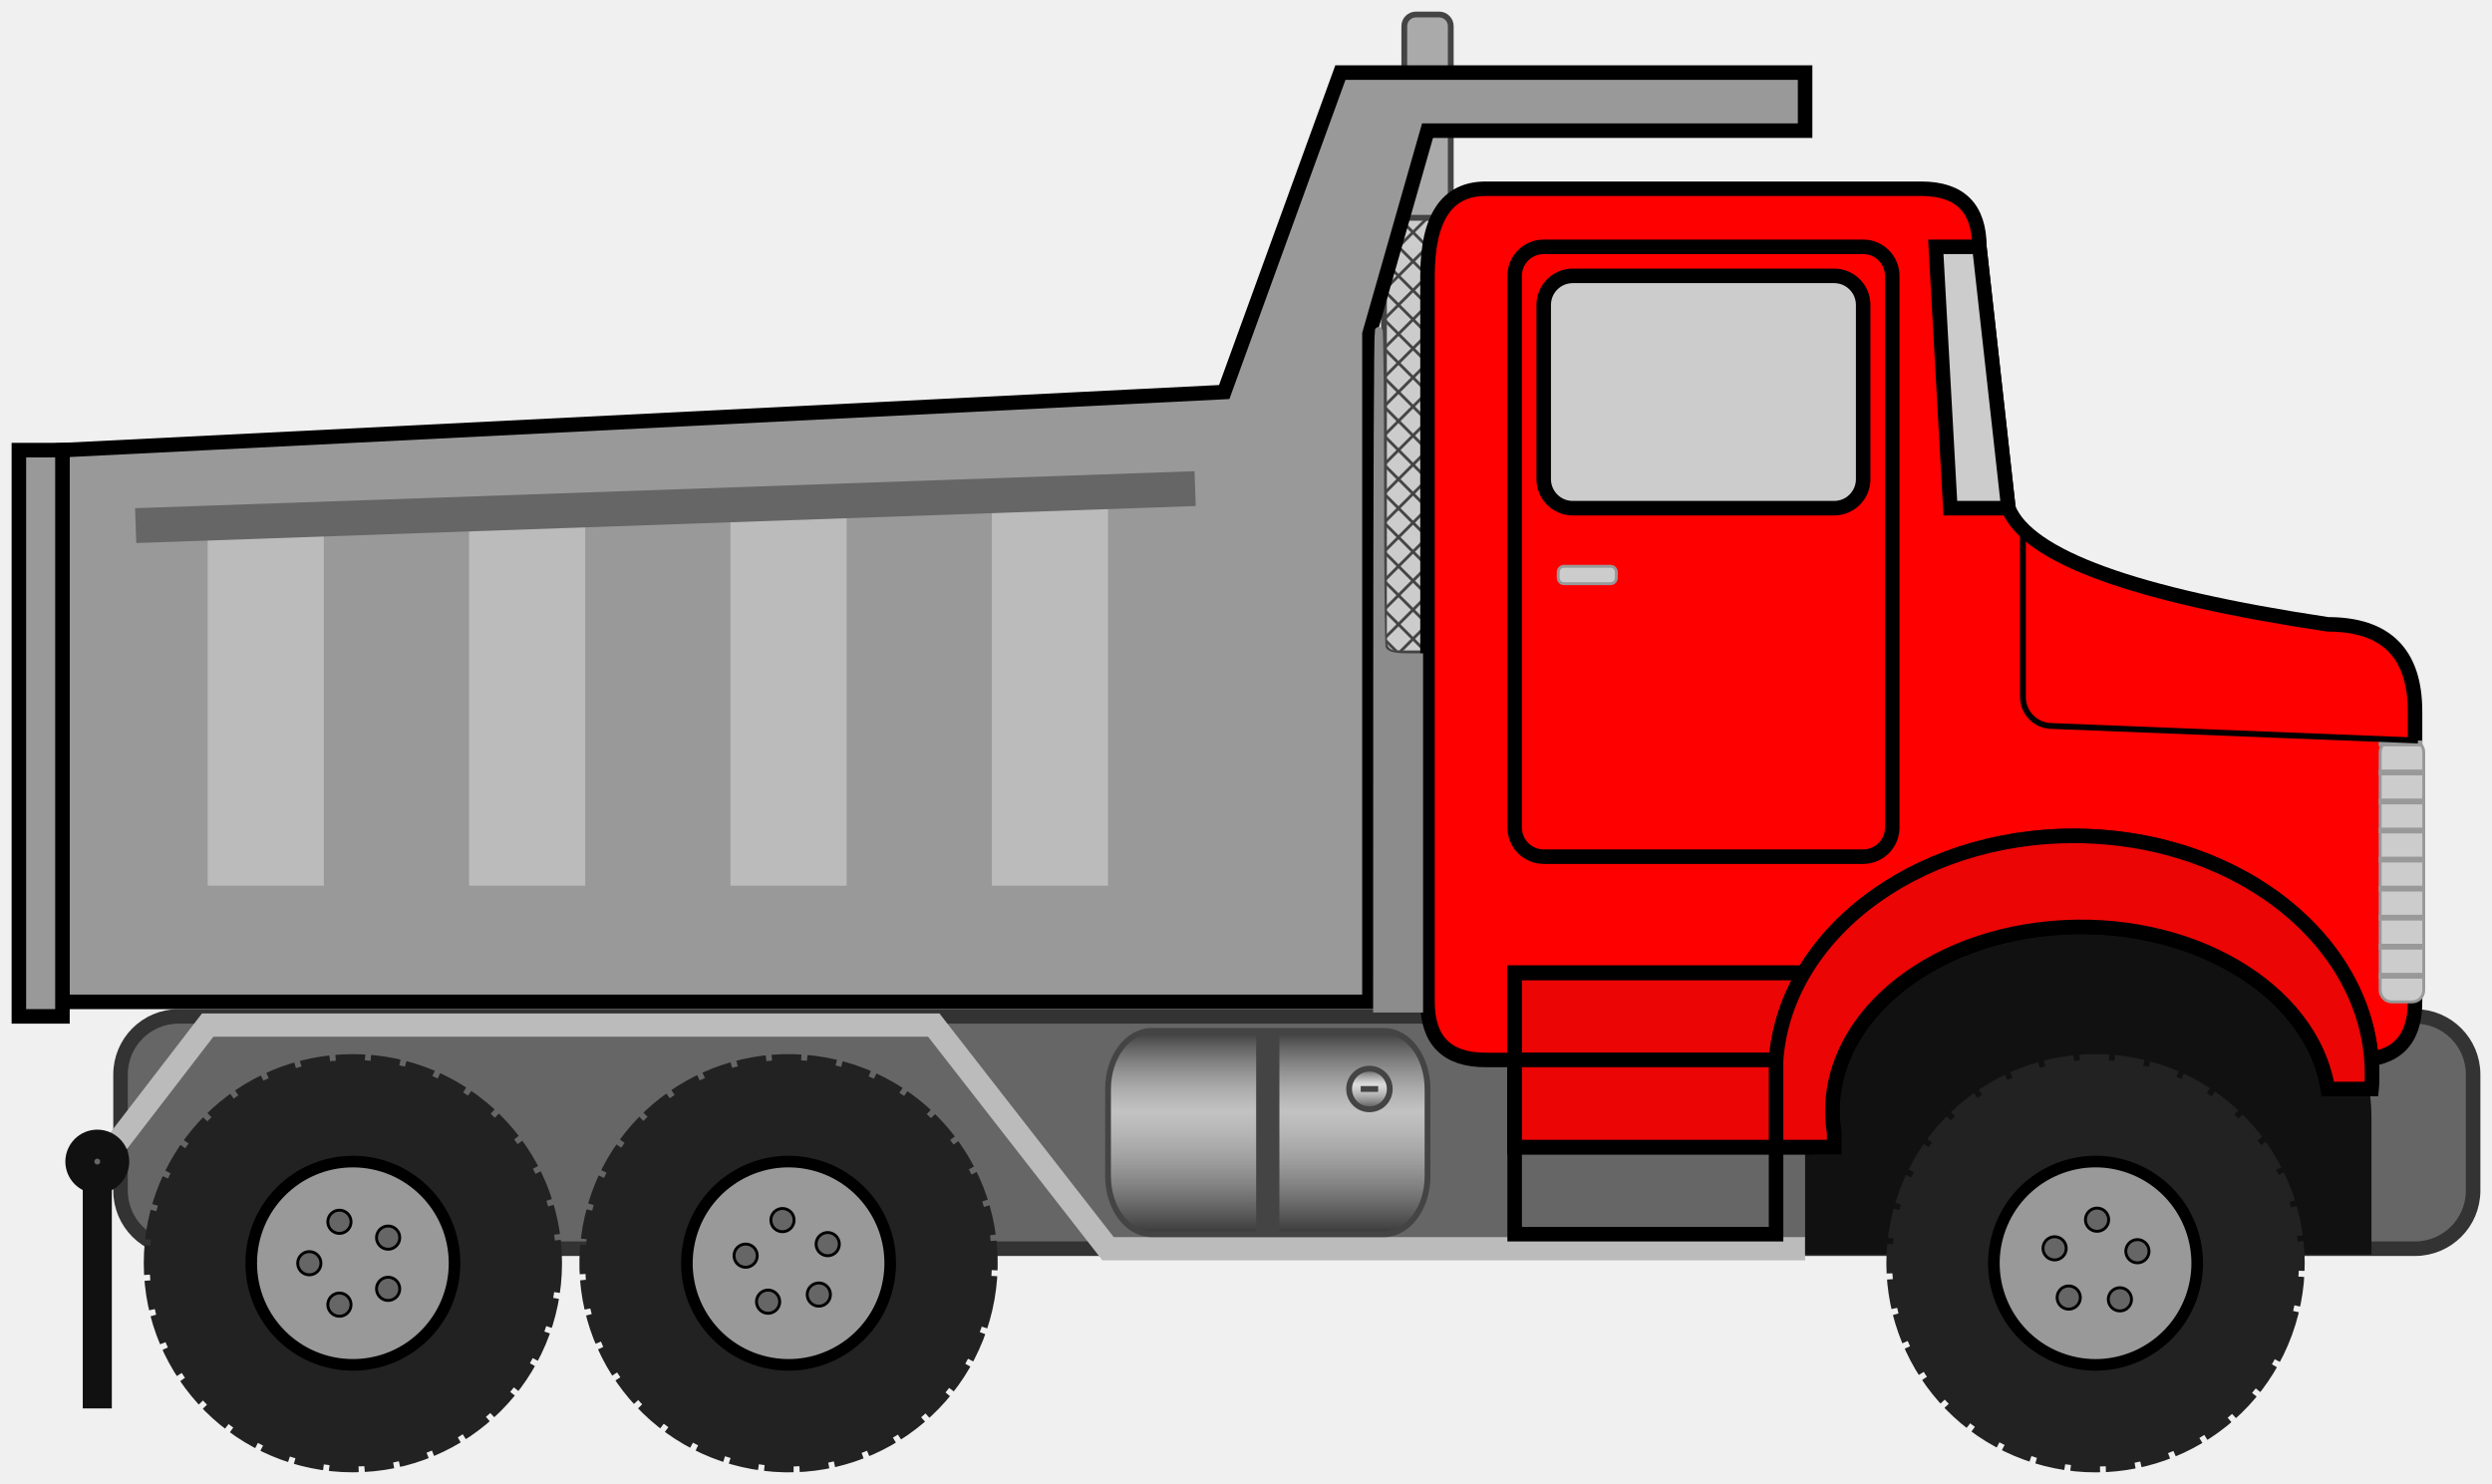
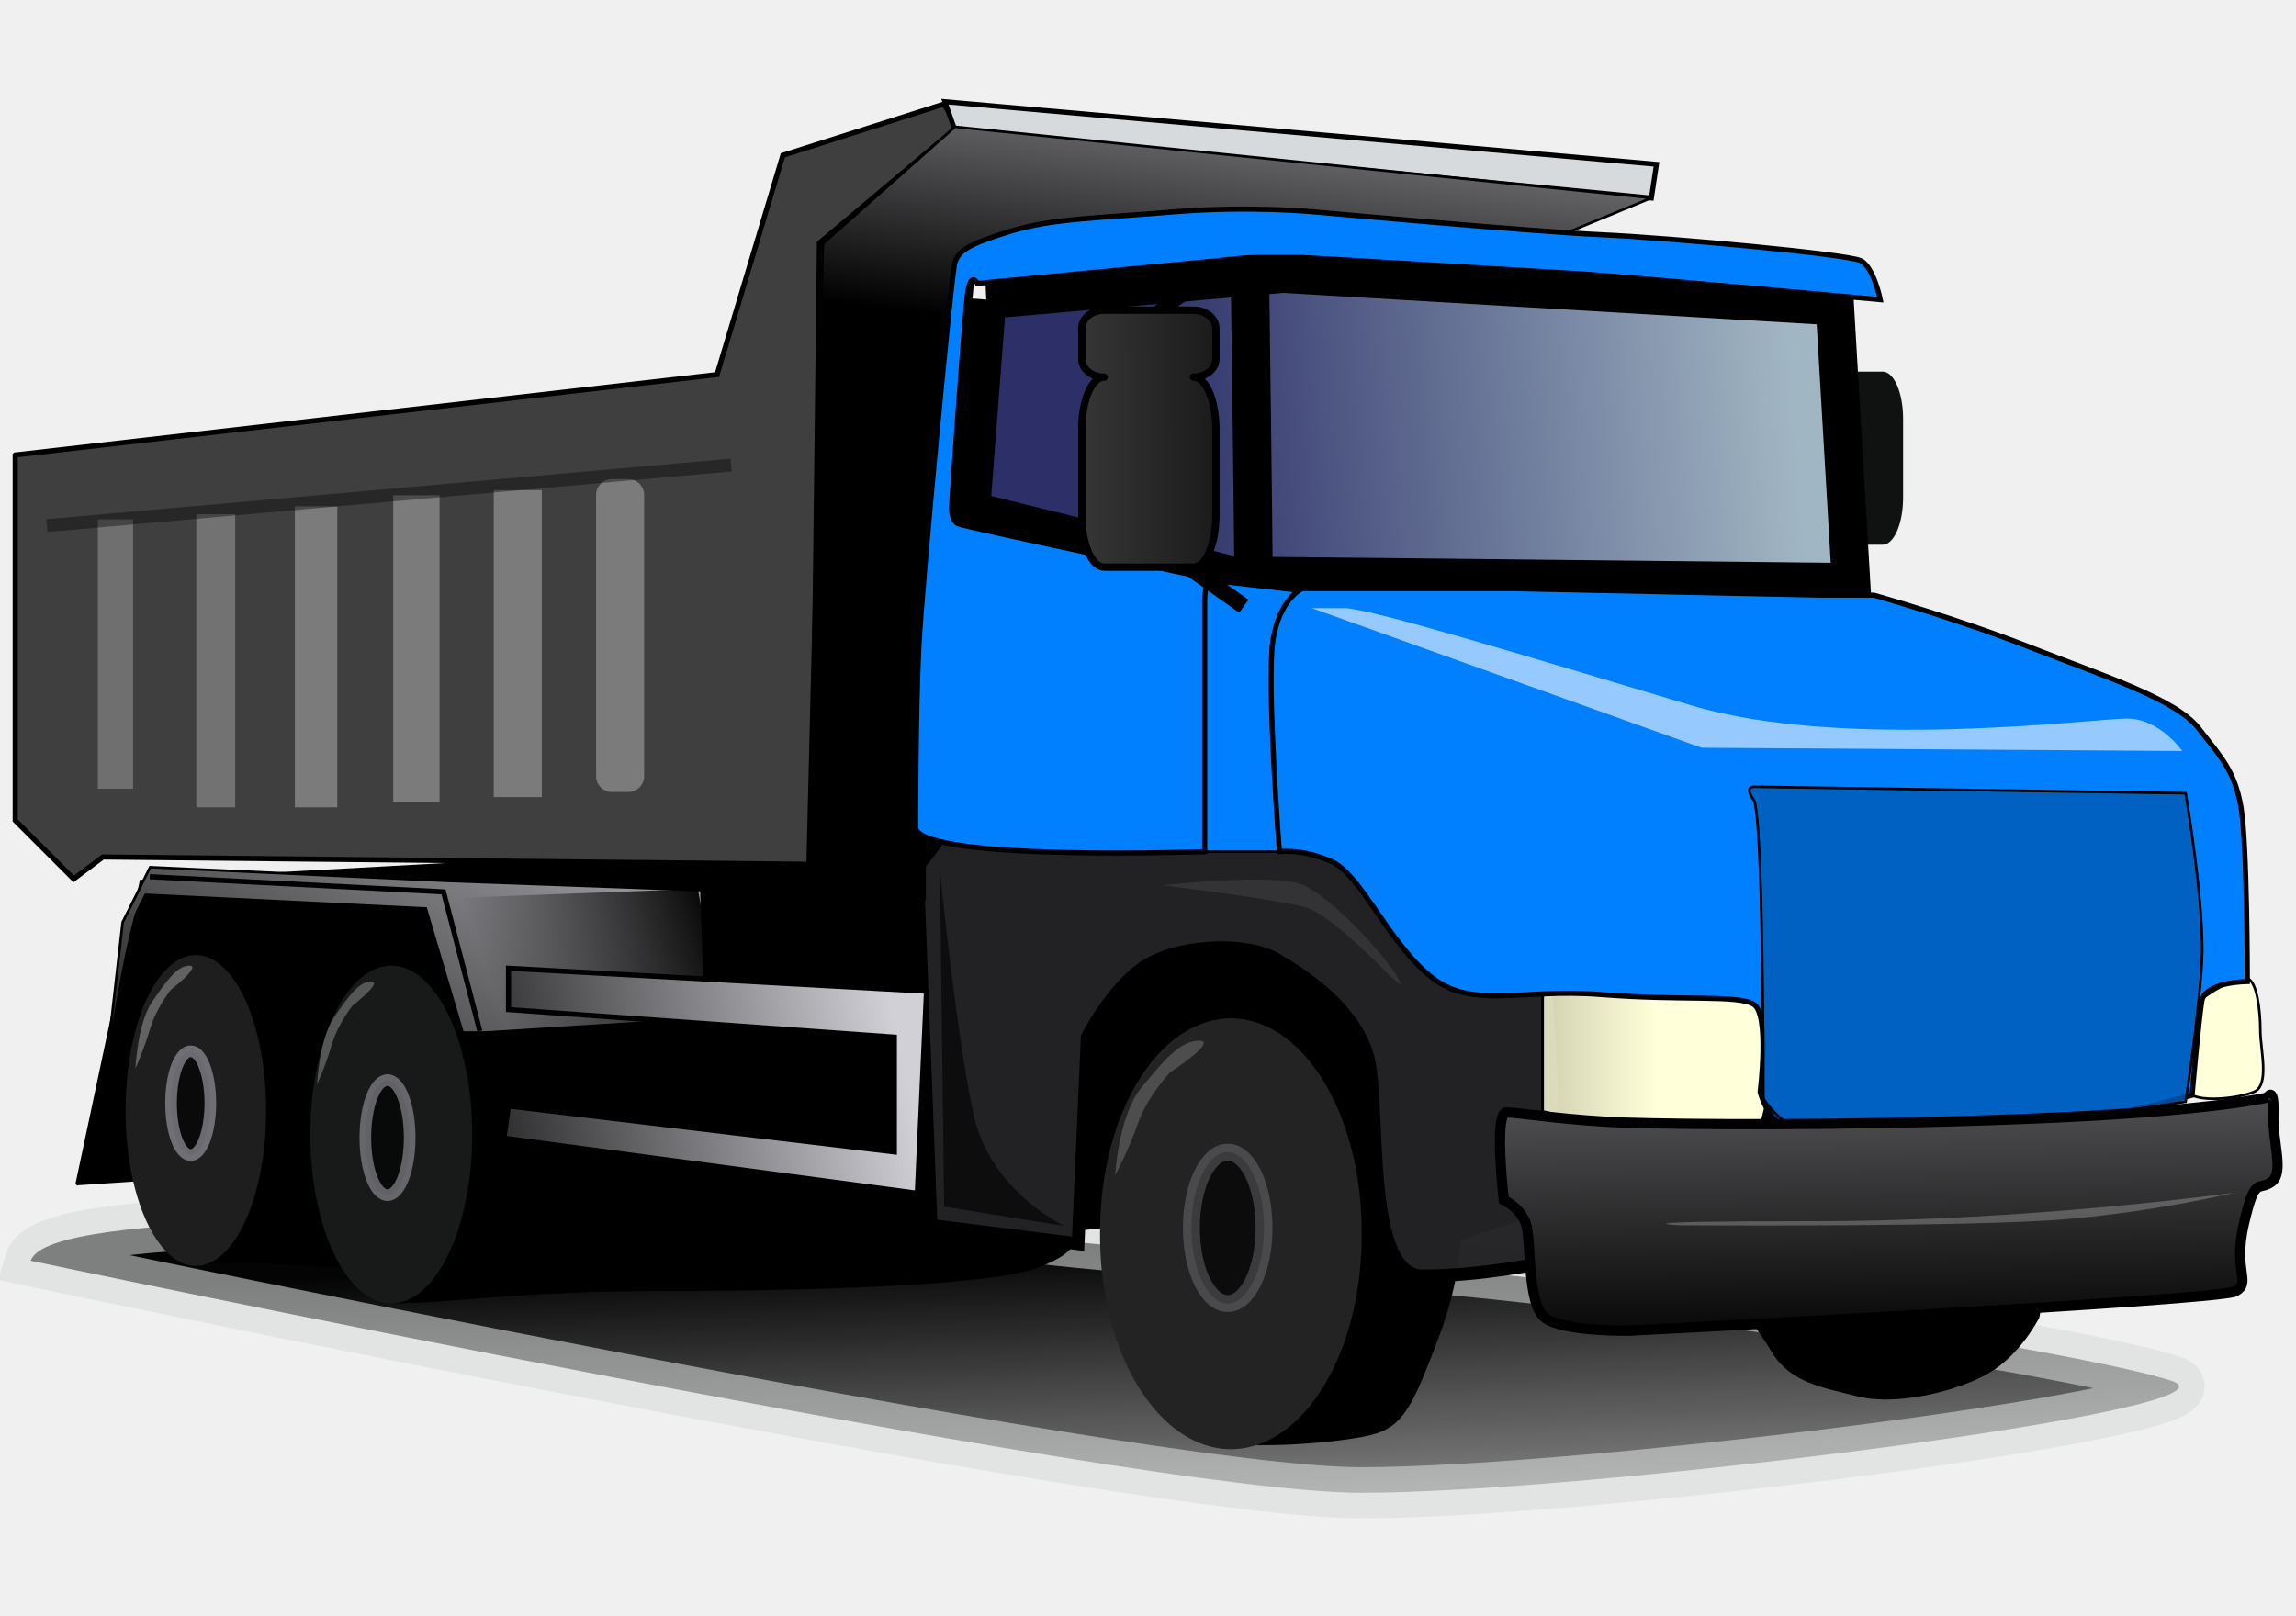
- <svg xmlns="http://www.w3.org/2000/svg" xmlns:xlink="http://www.w3.org/1999/xlink" viewBox="0 0 858 511" id="svg2" version="1.1" width="858" height="511">
-   <defs id="defs6">
-     <pattern id="heatshield" width="10" patternUnits="userSpaceOnUse" height="10">
-       <rect width="10" height="10" fill="#ccc" id="rect9" />
-       <path stroke="#444" d="m0 0l10 10m0-10l-10 10" id="path11" />
-     </pattern>
-     <linearGradient id="tank" x2="0" y2="1">
-       <stop stop-color="#333" offset="0" id="stop14" />
-       <stop stop-color="#fff" stop-opacity=".6" offset=".4" id="stop16" />
-       <stop stop-color="#333" offset="1" id="stop18" />
+ <svg xmlns="http://www.w3.org/2000/svg" xmlns:xlink="http://www.w3.org/1999/xlink" viewBox="0 0 472.441 332.598" version="1.1" id="svg162" width="125mm" height="88mm">
+   <defs id="defs38">
+     <linearGradient id="m" x1="324.023" x2="496.177" y1="326.39" y2="321.336" gradientTransform="scale(1.628657,0.6140027)" gradientUnits="userSpaceOnUse">
+       <stop stop-color="#2c2f68" offset="0" id="stop2" />
+       <stop stop-color="#a1b6c3" offset="1" id="stop4" />
    </linearGradient>
-     <linearGradient xlink:href="#tank" id="linearGradient4900" x2="327.93" y2="624.857" gradientTransform="scale(1.247219,0.8017837)" x1="327.93" y1="535.057" gradientUnits="userSpaceOnUse" />
-     <linearGradient xlink:href="#tank" id="linearGradient4902" x2="492" y2="458" x1="492" y1="442" gradientUnits="userSpaceOnUse" />
-     <linearGradient xlink:href="#tank" id="linearGradient4904" x2="286.943" y2="781.155" gradientTransform="scale(1.732051,0.5773503)" x1="286.943" y1="777.691" gradientUnits="userSpaceOnUse" />
-     <linearGradient xlink:href="#tank" id="linearGradient4906" x2="1363.656" y2="169.031" gradientTransform="scale(0.3380617,2.95804)" x1="1363.656" y1="145.367" gradientUnits="userSpaceOnUse" />
-     <linearGradient xlink:href="#tank" id="linearGradient4908" x2="327.93" y2="624.857" gradientTransform="scale(1.247219,0.8017837)" x1="327.93" y1="535.057" gradientUnits="userSpaceOnUse" />
+     <linearGradient id="n" x1="145.95" x2="312.779" y1="683.537" y2="664.349" xlink:href="#a" gradientTransform="scale(1.362362,0.7340194)" gradientUnits="userSpaceOnUse" />
+     <linearGradient id="s" x1="846.065" x2="445.811" y1="154.219" y2="158.832" gradientTransform="matrix(0.3506388,0,0,0.6552911,-18.33904,-14.6673)" gradientUnits="userSpaceOnUse">
+       <stop offset="0" id="stop8" />
+       <stop stop-color="#878787" offset="1" id="stop10" />
+     </linearGradient>
+     <linearGradient id="o" x1="9.006" x2="267.515" y1="761.903" y2="561.043" xlink:href="#a" gradientTransform="scale(1.530405,0.6534218)" gradientUnits="userSpaceOnUse" />
+     <linearGradient id="q" x1="186.712" x2="324.483" y1="1442.113" y2="1948.486" gradientTransform="scale(2.544651,0.3929812)" gradientUnits="userSpaceOnUse">
+       <stop offset="0" id="stop14" />
+       <stop stop-opacity="0" offset="1" id="stop16" />
+     </linearGradient>
+     <linearGradient id="r" x1="556.205" x2="635.959" y1="607.794" y2="607.794" gradientTransform="scale(1.25705,0.7955132)" gradientUnits="userSpaceOnUse">
+       <stop stop-color="#ffffd9" stop-opacity=".816" offset="0" id="stop19" />
+       <stop stop-color="#ffffd9" offset=".5" id="stop21" />
+       <stop stop-color="#ffffd9" offset="1" id="stop23" />
+     </linearGradient>
+     <linearGradient id="p" x1="258.794" x2="181.137" y1="598.55" y2="614.505" gradientTransform="scale(1.368337,0.7308139)" gradientUnits="userSpaceOnUse">
+       <stop offset="0" id="stop26" />
+       <stop stop-opacity="0" offset="1" id="stop28" />
+     </linearGradient>
+     <linearGradient id="l" x1="509.025" x2="535.694" y1="190.544" y2="-2.954" xlink:href="#a" gradientTransform="scale(1.067589,0.9366899)" gradientUnits="userSpaceOnUse" />
+     <linearGradient id="k" x1="460.47" x2="438.618" y1="1095.623" y2="587.137" xlink:href="#a" gradientTransform="scale(1.788585,0.5591012)" gradientUnits="userSpaceOnUse" />
+     <linearGradient id="a">
+       <stop offset="0" id="stop33" />
+       <stop stop-color="#d0d0d6" offset="1" id="stop35" />
+     </linearGradient>
  </defs>
-   <style type="text/css" id="style20">#dumper {fill:#999999;stroke:black;stroke-width:5px;}
-     .tire {fill:#222222;stroke:#222222;stroke-width:4px;stroke-dasharray:10,2;}
-     .rim {fill:#999999;stroke:black;stroke-width:4px;}
-     .lugnuts {fill:#666666;;stroke:black;}
-     #exhaust {fill:#aaaaaa;stroke:#444444;stroke-width:2;}
-     #exhaustshield {fill:url(#heatshield);stroke:#444444;stroke-width:2px;}
-     #shadow {fill:#666666;stroke:none;}
-     #frame {fill:#666666;stroke:#333333;stroke-width:5px;}
-     #indents {fill:#bbbbbb;stroke:none;}
-     #cab {fill:red;stroke:black;stroke-width:5px;}
-     .window {fill:#cccccc;stroke:black;stroke-width:5px;}
-     #door {fill:red;stroke:black;stroke-width:5px;}
-     #handle {fill:#cccccc;stroke:#999999;}
-     #grill {fill:#cccccc;stroke:#999999;}
-     #grillstyle {stroke-width:15;stroke-dasharray:2,8}
-     #hood {fill:none;stroke:black;stroke-width:2px;}
-     #fender {fill:none;stroke:#bbbbbb;stroke-width:8px;}
-     #mudflap {stroke:#111111;stroke-width:10px;}
-     #mudflapconnector {fill:#666666;}
-     #gastank {fill:url(#tank);stroke:#444444;stroke-width:2px;}
-     #band {stroke-width:8px;}
-     #frontfender {fill:red;stroke:black;stroke-width:5px;}
-     #wheelwell {fill:#111111;}
-     .dirt {fill:#333333;}
-     .dirty {opacity:0.9;}
-     .fillnone {fill:none;}</style>
-   <g transform="translate(-28.5,-75)" id="DumpTruck">
-     <rect style="fill:#aaaaaa;stroke:#444444;stroke-width:2" x="512" y="80" width="16" height="150" rx="4" id="exhaust" />
-     <rect style="fill:url(#heatshield);stroke:#444444;stroke-width:2px" x="505" y="150" width="30" height="150" rx="4" id="exhaustshield" />
-     <g style="fill:#999999;stroke:#000000;stroke-width:5px" id="dumper">
-       <path id="path28" d="m 50,230 400,-20 40,-110 160,0 0,20 -130,0 -20,70 0,230 -450,0 z" />
-       <g style="fill:#bbbbbb;stroke:none" id="indents">
-         <path id="path31" d="m 140,250 -40,0 0,130 40,0" />
-         <path id="path33" transform="translate(90,0)" d="m 140,250 -40,0 0,130 40,0" />
-         <path id="path35" transform="translate(180,0)" d="m 140,250 -40,0 0,130 40,0" />
-         <path id="path37" transform="translate(270,0)" d="m 140,250 -40,0 0,130 40,0" />
+   <g fill-rule="evenodd" id="g52" transform="matrix(0.4793438,0,0,0.4793438,-18.33904,-14.6673)">
+     <path d="m 51.453,571.93 c 0,0 472.6,99.579 570.92,99.633 98.323,0.054 384.06,-35.951 348.22,-48.025 -35.85,-12.074 -255.37,-47.996 -400.31,-54.644 -144.94,-6.648 -164.64,-26.941 -246.36,-19.624 -81.725,7.317 -264.95,-0.94 -272.47,22.659 z" fill="url(#q)" opacity="0.984" stroke="#d9dcdc" stroke-opacity="0.573" stroke-width="21.969" id="path40" style="fill:url(#q)" />
+     <g stroke="#000000" stroke-width="1.098" id="g46">
+       <path d="m 71.19,539.01 27.605,-130.14 287.88,-15.774 177.46,-17.746 368.72,116.34 -19.718,104.5 c 0,0 -7.887,15.774 -21.69,23.662 -13.803,7.887 -39.436,13.802 -55.21,9.859 -15.774,-3.944 -29.577,-5.915 -37.464,-19.718 -7.887,-13.803 -55.21,-72.956 -55.21,-72.956 l -78.872,25.633 c 0,0 0,17.746 -9.859,43.379 -9.859,25.633 -13.802,35.492 -25.633,39.436 -11.831,3.944 -54.855,7.26 -68.119,3.316 -23.662,-3.944 -44.273,-92.046 -44.273,-92.046 l -17.746,1.972 c 0,0 5.915,7.887 -15.774,15.774 -21.69,7.887 -102.53,9.859 -161.69,9.859 -59.154,0 -90.727,5.322 -114.39,5.322 -6.659,-10.11 -15.749,-15.181 -15.749,-15.181 0,0 -9.859,0 -39.436,-1.972 -29.577,-1.972 -30.112,5.247 -34.055,-4.612 -3.944,-9.859 -17.211,-30.88 -17.211,-30.88 l -29.577,1.972 z" id="path42" />
+       <path d="m 81.049,513.37 c 7.887,-65.069 15.774,-90.702 15.774,-90.702 l 3.944,-7.887 120.28,5.915 15.774,53.238 h 9.859 l 94.646,-5.915 -1.972,-55.21 -108.45,-3.944 -128.17,-5.915 -11.831,23.662 -9.859,86.759 z" fill="url(#o)" id="path44" style="fill:url(#o)" />
+     </g>
+     <path d="m 337.83,412.23 -103.98,3.899 16.897,57.188 97.48,-2.599 -10.398,-58.488 z" fill="url(#p)" id="path48" style="fill:url(#p)" />
+     <path d="m 432.03,402.95 5.915,153.8 63.097,7.887 3.944,-88.731 c 0,0 9.859,-19.718 23.662,-29.577 13.803,-9.859 43.379,-11.831 57.182,-3.944 13.803,7.887 33.52,21.69 39.436,41.408 5.915,19.718 -1.972,94.646 23.662,94.646 25.633,0 53.238,-5.915 53.238,-5.915 l 7.887,-72.956 -3.944,-67.041 -100.56,-51.267 -153.8,-3.944 -19.718,25.633 z" fill="#232326" fill-opacity="0.978" stroke="#000000" stroke-width="5.492" id="path50" />
+   </g>
+   <rect x="366.306" y="76.48" width="25.293" height="35.639" rx="4.215" ry="9.72" fill="#101111" stroke-linecap="round" stroke-linejoin="round" stroke-opacity="0.919" id="rect54" style="stroke-width:0.479" />
+   <g fill-rule="evenodd" stroke="#000000" id="g70" transform="matrix(0.4793438,0,0,0.4793438,-18.33904,-14.6673)">
+     <path d="m 461.99,159.26 -6.971,90.627 112.94,27.885 264.91,2.788 -6.971,-118.51 -237.03,-13.943 -126.88,11.154 z" fill="url(#m)" stroke-width="16.477" id="path56" style="fill:url(#m)" />
+     <path d="m 551.22,396.28 h 41.828 l 4.183,-111.54 -61.348,-6.971 5.577,108.75 9.76,9.76 z" fill="#007fff" stroke-width="1.098" id="path58" />
+     <path d="m 700.41,459.01 v 48.788 c 0,0 11.154,3.485 29.28,3.485 18.126,0 59.954,5.227 64.136,1.742 4.183,-3.485 8.366,-55.757 -2.788,-59.242 -11.154,-3.485 -47.405,3.485 -58.559,1.742 -11.154,-1.742 -30.674,-5.227 -32.068,3.485 z" fill="url(#r)" stroke-width="1.228" id="path60" style="fill:url(#r)" />
+     <path d="m 979.26,500.85 c 0,-9.76 -2.788,-36.251 2.788,-40.434 5.577,-4.183 16.731,-11.154 20.914,-9.76 4.183,1.394 5.577,13.943 5.577,22.308 0,8.366 4.183,23.702 -2.788,26.491 -6.971,2.788 -20.914,4.183 -26.491,1.394 z" fill="#ffffd9" stroke-width="1.098" id="path62" />
+     <path d="m 44.785,225.95 301.29,-34.523 28.246,-94.154 69.046,-21.969 6.277,9.415 -59.631,50.216 -3.139,266.77 -304.43,-3.139 -12.554,9.415 -25.108,-25.108 v -156.92 z" fill="#3f3f3f" stroke-width="2.197" id="path64" />
+     <path d="m 448.24,86.671 298.91,28.967 2.182,-14.484 -305.46,-26.898 4.364,12.414 z" fill="#d7dadc" stroke-width="2.139" id="path66" />
+     <path d="m 384.96,401.4 6.545,-266.18 56.727,-50.182 298.91,30.546 -37.091,15.273 -205.09,-6.545 -48,15.273 -21.818,233.46 v 43.636 h -45.818 c 0,0 -30.546,6.545 -21.818,-2.182 8.727,-8.727 17.455,-13.091 17.455,-13.091 z" fill="url(#l)" stroke-width="1.098" id="path68" style="fill:url(#l)" />
+   </g>
+   <g stroke-linecap="round" stroke-linejoin="round" stroke-width="5.46" id="g78" transform="matrix(0.4793438,0,0,0.4793438,-18.33904,-14.6673)">
+     <path d="m 622.78,560.34 a 56.153,91.546 0 1 1 -112.3,0 56.153,91.546 0 1 1 112.3,0 z" fill="#232323" id="path72" />
+     <path d="m 240.96,517.73 a 34.728,72.517 0 1 1 -69.456,0 34.728,72.517 0 1 1 69.456,0 z" fill="#181a1a" id="path74" />
+     <path d="m 152.48,507.4 a 30.152,66.364 0 1 1 -60.303,0 30.152,66.364 0 1 1 60.303,0 z" fill="#1e1e1e" id="path76" />
+   </g>
+   <g fill-rule="evenodd" id="g110" transform="matrix(0.4793438,0,0,0.4793438,-18.33904,-14.6673)">
+     <g stroke="#000000" id="g88">
+       <g fill="#007fff" stroke-width="2.197" id="g84">
+         <path d="m 431.31,386.52 c 0,0 0,-50.194 1.394,-78.079 1.394,-27.885 13.943,-158.95 15.337,-164.52 1.394,-5.577 5.577,-8.366 23.702,-13.943 18.126,-5.577 36.251,-5.577 69.713,-8.366 33.462,-2.788 61.348,0 61.348,0 0,0 92.022,8.366 122.7,9.76 30.674,1.394 105.96,8.366 111.54,11.154 5.577,2.788 8.366,16.731 8.366,16.731 0,0 -107.36,-9.76 -129.67,-11.154 -22.308,-1.394 -118.51,-6.971 -118.51,-6.971 h -19.52 c -5.577,0 -16.731,1.394 -16.731,1.394 l -103.18,9.76 c 0,0 -2.788,-5.577 -4.183,4.183 -1.394,9.76 -6.971,92.022 -6.971,92.022 0,0 0,5.577 2.788,6.971 2.788,1.394 108.75,23.702 108.75,23.702 0,0 -2.788,1.394 -2.788,9.76 v 107.36 c 0,0 -118.51,4.183 -124.09,-9.76 z" id="path80" />
+         <path d="m 587.47,396.28 c 0,0 -5.577,-72.502 -2.788,-90.627 2.788,-18.126 12.548,-22.308 12.548,-22.308 h 90.627 l 132.46,2.788 h 22.308 c 0,0 34.857,9.76 66.925,22.308 32.068,12.548 62.742,22.308 72.502,34.857 9.76,12.548 15.337,18.126 18.126,33.462 2.788,15.337 2.788,75.29 2.788,75.29 0,0 -18.125,0 -19.52,8.366 -1.394,8.366 -4.183,40.434 -4.183,40.434 0,0 -47.405,13.943 -92.022,13.943 -44.617,0 -76.685,1.394 -83.656,-1.394 -6.971,-2.788 -9.76,-13.943 -9.76,-13.943 0,0 4.183,-33.462 -2.788,-37.645 -6.971,-4.183 -30.674,-1.394 -65.53,-4.183 -34.857,-2.788 -55.771,6.971 -73.896,-8.366 -18.125,-15.337 -29.28,-43.222 -41.828,-48.799 -12.548,-5.577 -22.308,-4.183 -22.308,-4.183 z" id="path82" />
      </g>
-       <rect style="fill:#666666;stroke:none" x="75" y="250" width="365" height="12" transform="matrix(0.9993908,-0.0348995,0.0348995,0.9993908,-8.679186,2.769756)" id="shadow" />
-       <rect x="35" y="230" width="15" height="195" id="gate" />
+       <path d="m 795.22,502.25 c 0,0 0,-122.7 -4.183,-128.27 -4.183,-5.577 0,-5.577 0,-5.577 l 185.44,2.788 c 0,0 8.366,48.799 6.971,72.502 -1.394,23.702 -6.971,59.953 -6.971,59.953 0,0 -51.588,8.366 -86.444,9.76 -34.857,1.394 -76.685,4.183 -83.656,0 -6.971,-4.183 -11.154,-11.154 -11.154,-11.154 z" fill="#005ab5" fill-opacity="0.82" stroke-width="1.098" id="path86" />
    </g>
-     <rect style="fill:#666666;stroke:#333333;stroke-width:5px" x="70" y="425" width="810" height="80" rx="20" id="frame" />
-     <path style="fill:#ff0000;stroke:#000000;stroke-width:5px" d="m 540,140 150,0 q 20,0 20,20 l 10,90 q 10,25 110,40 30,0 30,30 l 0,100 q 0,20 -20,20 l -300,0 q -20,0 -20,-20 l 0,-250 q 0,-30 20,-30" id="cab" />
-     <path style="fill:#cccccc;stroke:#000000;stroke-width:5px" class="window" d="m 695,160 15,0 10,90 -20,0 z" id="windshield" />
-     <rect style="fill:#ff0000;stroke:#000000;stroke-width:5px" x="550" y="160" width="130" height="210" rx="10" id="door" />
-     <rect style="fill:#cccccc;stroke:#000000;stroke-width:5px" x="560" y="170" width="110" height="80" rx="10" class="window" id="window" />
-     <rect style="fill:#cccccc;stroke:#999999" x="565" y="270" width="20" height="6" rx="2" id="handle" />
-     <g style="fill:#cccccc;stroke:#999999" id="grill">
-       <rect id="rect48" height="90" width="15" rx="4" x="848" y="330" />
-       <path style="fill:#cccccc;stroke:#999999;stroke-width:15;stroke-dasharray:2, 8" d="m 855,330 0,90" id="grillstyle" />
-     </g>
-     <path style="fill:none;stroke:#000000;stroke-width:2px" d="m 861,330 -126,-5 a 10,10 0 0 1 -10,-10 l 0,-60" id="hood" />
-     <path style="fill:none;stroke:#bbbbbb;stroke-width:8px" d="m 60,480 40,-52 250,0 60,77 240,0" id="fender" />
-     <path style="stroke:#111111;stroke-width:10px" d="m 62,475 0,85" id="mudflap" />
-     <circle style="fill:#666666;stroke:#111111;stroke-width:10px" r="6" cx="62" cy="475" id="mudflapconnector" d="m 68,475 a 6,6 0 0 1 -6,6 6,6 0 0 1 -6,-6 6,6 0 0 1 6,-6 6,6 0 0 1 6,6 z" />
-     <g transform="translate(0,10)" id="tire1">
-       <circle style="fill:#222222;stroke:#222222;stroke-width:4px;stroke-dasharray:10, 2" id="circle56" class="tire" r="70" cx="150" cy="500" d="m 220,500 a 70,70 0 0 1 -70,70 70,70 0 0 1 -70,-70 70,70 0 0 1 70,-70 70,70 0 0 1 70,70 z" />
-       <circle style="fill:#999999;stroke:#000000;stroke-width:4px" id="circle58" class="rim" r="35" cx="150" cy="500" d="m 185,500 a 35,35 0 0 1 -35,35 35,35 0 0 1 -35,-35 35,35 0 0 1 35,-35 35,35 0 0 1 35,35 z" />
-       <g style="fill:#666666;stroke:#000000" id="g60" class="lugnuts">
-         <circle id="circle62" r="4" cx="135" cy="500" d="m 139,500 a 4,4 0 0 1 -4,4 4,4 0 0 1 -4,-4 4,4 0 0 1 4,-4 4,4 0 0 1 4,4 z" />
-         <circle id="circle64" transform="matrix(0.309017,0.9510565,-0.9510565,0.309017,579.1757,202.833)" r="4" cx="135" cy="500" d="m 139,500 a 4,4 0 0 1 -4,4 4,4 0 0 1 -4,-4 4,4 0 0 1 4,-4 4,4 0 0 1 4,4 z" />
-         <circle id="circle66" transform="matrix(-0.809017,0.5877853,-0.5877853,-0.809017,565.2452,816.3407)" r="4" cx="135" cy="500" d="m 139,500 a 4,4 0 0 1 -4,4 4,4 0 0 1 -4,-4 4,4 0 0 1 4,-4 4,4 0 0 1 4,4 z" />
-         <circle id="circle68" transform="matrix(-0.809017,-0.5877853,0.5877853,-0.809017,-22.54008,992.6763)" r="4" cx="135" cy="500" d="m 139,500 a 4,4 0 0 1 -4,4 4,4 0 0 1 -4,-4 4,4 0 0 1 4,-4 4,4 0 0 1 4,4 z" />
-         <circle id="circle70" transform="matrix(0.309017,-0.9510565,0.9510565,0.309017,-371.8808,488.15)" r="4" cx="135" cy="500" d="m 139,500 a 4,4 0 0 1 -4,4 4,4 0 0 1 -4,-4 4,4 0 0 1 4,-4 4,4 0 0 1 4,4 z" />
+     <path d="m 601.41,291.71 167.31,59.954 206.35,1.394 c 0,0 -9.76,-13.943 -23.702,-13.943 -13.943,0 -121.3,13.943 -186.83,-5.577 -65.53,-19.52 -138.03,-41.828 -149.19,-41.828 h -13.943 z" fill="#ffffff" fill-opacity="0.589" id="path90" />
+     <path d="m 1011.6,501.83 c 0,0 2.964,-5.486 2.566,7.056 -0.398,12.542 4.779,25.261 -0.928,29.265 -5.707,4.004 -6.879,-3.008 -11.723,17.763 -4.844,20.771 3.385,25.217 -3.716,29.176 -7.101,3.96 -260,16.861 -260,16.861 0,0 -27.916,0.509 -36.1,-5.33 -8.184,-5.84 -5.907,-33.667 -8.473,-40.723 -2.566,-7.056 -9.445,-10.064 -9.445,-10.064 0,0 -4.381,-37.803 1.194,-37.626 5.574,0.177 27.783,3.671 51.473,4.423 23.691,0.752 90.626,1.48 170.24,-1.574 79.61,-3.054 104.92,-9.226 104.92,-9.226 z" fill="url(#k)" stroke="#000000" stroke-width="4.394" id="path92" style="fill:url(#k)" />
+     <path d="m 997.39,542.68 c 0,0 -87.217,12.25 -179.15,12.25 -91.932,0 -58.931,1.75 -58.931,1.75 0,0 126.11,0.875 166.18,-2.625 40.073,-3.5 71.895,-11.375 71.895,-11.375 z" fill="#ffffff" fill-opacity="0.238" id="path94" />
+     <g stroke="#000000" id="g108">
+       <g fill="none" id="g100">
+         <path d="m 576.32,272.19 c 0,-8.366 -1.394,-115.72 -1.394,-115.72" stroke-width="16.477" id="path96" />
+         <path d="M 572.2,290.88 531.427,262.099 V 170.96 c 0,0 11.992,-21.586 40.773,-21.586 28.781,0 9.594,-2.398 9.594,-2.398" stroke-width="6.865" id="path98" />
+       </g>
+       <g stroke-width="2.197" id="g106">
+         <path d="m 256.54,505.49 -1.972,13.802 177.46,23.662 3.944,-86.759 -179.43,-9.859 v 17.746 l 165.63,11.831 v 49.295 l -165.63,-19.718 z" fill="url(#n)" id="path102" style="fill:url(#n)" />
+         <path d="m 102.57,407.04 126.07,6.499 15.597,59.788" fill="none" id="path104" />
      </g>
    </g>
-     <g transform="matrix(0.9848077,0.1736482,-0.1736482,0.9848077,239.1029,-8.451103)" id="tire2">
-       <circle style="fill:#222222;stroke:#222222;stroke-width:4px;stroke-dasharray:10, 2" id="circle73" class="tire" r="70" cx="150" cy="500" d="m 220,500 a 70,70 0 0 1 -70,70 70,70 0 0 1 -70,-70 70,70 0 0 1 70,-70 70,70 0 0 1 70,70 z" />
-       <circle style="fill:#999999;stroke:#000000;stroke-width:4px" id="circle75" class="rim" r="35" cx="150" cy="500" d="m 185,500 a 35,35 0 0 1 -35,35 35,35 0 0 1 -35,-35 35,35 0 0 1 35,-35 35,35 0 0 1 35,35 z" />
-       <g style="fill:#666666;stroke:#000000" id="g77" class="lugnuts">
-         <circle id="circle79" r="4" cx="135" cy="500" d="m 139,500 a 4,4 0 0 1 -4,4 4,4 0 0 1 -4,-4 4,4 0 0 1 4,-4 4,4 0 0 1 4,4 z" />
-         <circle id="circle81" transform="matrix(0.309017,0.9510565,-0.9510565,0.309017,579.1757,202.833)" r="4" cx="135" cy="500" d="m 139,500 a 4,4 0 0 1 -4,4 4,4 0 0 1 -4,-4 4,4 0 0 1 4,-4 4,4 0 0 1 4,4 z" />
-         <circle id="circle83" transform="matrix(-0.809017,0.5877853,-0.5877853,-0.809017,565.2452,816.3407)" r="4" cx="135" cy="500" d="m 139,500 a 4,4 0 0 1 -4,4 4,4 0 0 1 -4,-4 4,4 0 0 1 4,-4 4,4 0 0 1 4,4 z" />
-         <circle id="circle85" transform="matrix(-0.809017,-0.5877853,0.5877853,-0.809017,-22.54008,992.6763)" r="4" cx="135" cy="500" d="m 139,500 a 4,4 0 0 1 -4,4 4,4 0 0 1 -4,-4 4,4 0 0 1 4,-4 4,4 0 0 1 4,4 z" />
-         <circle id="circle87" transform="matrix(0.309017,-0.9510565,0.9510565,0.309017,-371.8808,488.15)" r="4" cx="135" cy="500" d="m 139,500 a 4,4 0 0 1 -4,4 4,4 0 0 1 -4,-4 4,4 0 0 1 4,-4 4,4 0 0 1 4,4 z" />
+   </g>
+   <g stroke-linecap="round" stroke-linejoin="round" id="g140" transform="matrix(0.4793438,0,0,0.4793438,-18.33904,-14.6673)">
+     <g fill-opacity="0.649" stroke="#8b8a91" id="g120">
+       <path d="m 580.88,557.8 a 15.597,32.493 0 1 1 -31.194,0 15.597,32.493 0 1 1 31.194,0 z" stroke-opacity="0.378" stroke-width="7.25" id="path112" />
+       <g stroke-width="5" id="g118">
+         <path d="m 214.12,519.06 a 9.518,24.704 0 1 1 -19.037,0 9.518,24.704 0 1 1 19.037,0 z" stroke-opacity="0.681" id="path114" />
+         <path d="m 128.55,504.27 a 8.432,22.287 0 1 1 -16.864,0 8.432,22.287 0 1 1 16.864,0 z" stroke-opacity="0.757" id="path116" />
      </g>
    </g>
-     <path style="fill:#111111" d="m 650,460 a 97.5,80.294 0 0 1 195,0 l 0,47 -195,0 z" id="wheelwell" />
-     <g style="fill:#ff0000;stroke:#000000;stroke-width:5px" id="frontfender">
-       <path style="fill:#333333" id="path91" class="dirt" d="m 550,470 0,-60 100,0 0,60 z" />
-       <path style="opacity:0.9" id="path93" class="dirty" d="m 550,470 0,-60 100,0 0,60 z" />
-       <path style="fill:#333333" id="path95" class="dirt" d="m 550,440 0,30 110,0 0,-5 a 85.601,63.408 0 0 1 170,-15 l 15,0 A 102.69,82.152 0 0 0 640,440 Z" />
-       <path style="opacity:0.9" id="path97" class="dirty" d="m 550,440 0,30 110,0 0,-5 a 85.601,63.408 0 0 1 170,-15 l 15,0 A 102.69,82.152 0 0 0 640,440 Z" />
-       <path id="path99" d="m 640,440 0,30" />
-       <path style="fill:none" id="path101" class="fillnone" d="m 640,470 0,30 -90,0 0,-90 100,0" />
-     </g>
-     <g transform="matrix(0.9396926,0.3420201,-0.3420201,0.9396926,780.0562,-11.14933)" id="fronttire">
-       <circle style="fill:#222222;stroke:#222222;stroke-width:4px;stroke-dasharray:10, 2" id="circle104" class="tire" r="70" cx="150" cy="500" d="m 220,500 a 70,70 0 0 1 -70,70 70,70 0 0 1 -70,-70 70,70 0 0 1 70,-70 70,70 0 0 1 70,70 z" />
-       <circle style="fill:#999999;stroke:#000000;stroke-width:4px" id="circle106" class="rim" r="35" cx="150" cy="500" d="m 185,500 a 35,35 0 0 1 -35,35 35,35 0 0 1 -35,-35 35,35 0 0 1 35,-35 35,35 0 0 1 35,35 z" />
-       <g style="fill:#666666;stroke:#000000" id="g108" class="lugnuts">
-         <circle id="circle110" r="4" cx="135" cy="500" d="m 139,500 a 4,4 0 0 1 -4,4 4,4 0 0 1 -4,-4 4,4 0 0 1 4,-4 4,4 0 0 1 4,4 z" />
-         <circle id="circle112" transform="matrix(0.309017,0.9510565,-0.9510565,0.309017,579.1757,202.833)" r="4" cx="135" cy="500" d="m 139,500 a 4,4 0 0 1 -4,4 4,4 0 0 1 -4,-4 4,4 0 0 1 4,-4 4,4 0 0 1 4,4 z" />
-         <circle id="circle114" transform="matrix(-0.809017,0.5877853,-0.5877853,-0.809017,565.2452,816.3407)" r="4" cx="135" cy="500" d="m 139,500 a 4,4 0 0 1 -4,4 4,4 0 0 1 -4,-4 4,4 0 0 1 4,-4 4,4 0 0 1 4,4 z" />
-         <circle id="circle116" transform="matrix(-0.809017,-0.5877853,0.5877853,-0.809017,-22.54008,992.6763)" r="4" cx="135" cy="500" d="m 139,500 a 4,4 0 0 1 -4,4 4,4 0 0 1 -4,-4 4,4 0 0 1 4,-4 4,4 0 0 1 4,4 z" />
-         <circle id="circle118" transform="matrix(0.309017,-0.9510565,0.9510565,0.309017,-371.8808,488.15)" r="4" cx="135" cy="500" d="m 139,500 a 4,4 0 0 1 -4,4 4,4 0 0 1 -4,-4 4,4 0 0 1 4,-4 4,4 0 0 1 4,4 z" />
+     <g fill="#ffffff" stroke-opacity="0.919" id="g138">
+       <g fill-opacity="0.319" id="g132">
+         <g stroke-width="1.659" id="g126">
+           <rect x="294.15" y="236.32" width="20.622" height="134.32" rx="6.784" ry="6.784" opacity="0.984" id="rect122" />
+           <rect x="250.21" y="241.06" width="20.622" height="131.78" opacity="0.984" id="rect124" />
+         </g>
+         <rect x="207.05" y="243.26" width="19.906" height="131.78" opacity="0.984" stroke-width="1.598" id="rect128" />
+         <rect x="164.83" y="248" width="18.226" height="129.24" opacity="0.984" stroke-width="1.564" id="rect130" />
      </g>
-     </g>
-     <g style="fill:url(#linearGradient4908);stroke:#444444;stroke-width:2px" id="gastank">
-       <rect style="fill:url(#linearGradient4900)" id="rect121" x="410" y="430" width="110" height="70" ry="20" rx="15" />
-       <circle style="fill:url(#linearGradient4902)" id="circle123" r="7" cx="500" cy="450" d="m 507,450 a 7,7 0 0 1 -7,7 7,7 0 0 1 -7,-7 7,7 0 0 1 7,-7 7,7 0 0 1 7,7 z" />
-       <path style="fill:url(#linearGradient4904)" id="path125" d="m 497,450 6,0" />
-       <path style="fill:url(#linearGradient4906);stroke-width:8px" d="m 465,430 0,70" id="band" />
+       <rect x="122.54" y="251.39" width="16.677" height="125.85" fill-opacity="0.27" opacity="0.984" stroke-width="1.462" id="rect134" />
+       <rect x="80.252" y="253.59" width="15.129" height="115.67" fill-opacity="0.254" opacity="0.984" stroke-width="1.353" id="rect136" />
    </g>
  </g>
-   <path style="fill:#8c8c8c;fill-opacity:1;stroke:#8c8c8c;stroke-width:2.7;stroke-miterlimit:4;stroke-opacity:1;stroke-dasharray:none" d="m 474.16,231.199 c 0.021,-63.868 0.255,-116.626 0.518,-117.24 0.272,-0.633 0.496,22.449 0.518,53.356 0.024,33.233 0.247,55.018 0.573,55.875 0.842,2.215 3.285,3.13 8.361,3.13 l 4.489,0 0,60.502 0,60.502 -7.249,0 -7.249,0 0.039,-116.124 z" id="path4975" />
+   <g fill-rule="evenodd" id="g152" transform="matrix(0.4793438,0,0,0.4793438,-18.33904,-14.6673)">
+     <path d="m 58.383,256.27 293.74,-25.995" fill="none" stroke="#000000" stroke-opacity="0.389" stroke-width="5.492" id="path142" />
+     <g fill="#ffffff" id="g150">
+       <path d="m 516.99,535.12 c 0,0 1.387,-25.439 11.093,-37.31 9.706,-11.871 16.64,-20.351 24.959,-20.351 8.32,0 -12.48,13.567 -12.48,13.567 0,0 -9.706,10.176 -13.866,22.047 -4.16,11.871 -9.706,22.047 -9.706,22.047 z" fill-opacity="0.195" id="path144" />
+       <path d="m 174.41,496.11 c 0,0 0.892,-19.453 7.134,-28.531 6.242,-9.078 10.701,-15.562 16.052,-15.562 5.351,0 -8.026,10.375 -8.026,10.375 0,0 -6.242,7.781 -8.918,16.859 -2.675,9.078 -6.242,16.859 -6.242,16.859 z" fill-opacity="0.265" id="path146" />
+       <path d="m 96.402,489.33 c 0,0 0.892,-19.453 7.134,-28.531 6.242,-9.078 10.701,-15.562 16.052,-15.562 5.351,0 -8.026,10.375 -8.026,10.375 0,0 -6.242,7.781 -8.918,16.859 -2.675,9.078 -6.242,16.859 -6.242,16.859 z" fill-opacity="0.303" id="path148" />
+     </g>
+   </g>
+   <path d="m 227.19,63.835 c -2.548,0 -4.591,1.684 -4.591,3.768 v 6.269 c 0,2.084 2.043,3.752 4.591,3.752 -2.548,0 -4.591,4.757 -4.591,10.663 v 17.771 c 0,5.906 2.043,10.663 4.591,10.663 h 18.396 c 2.548,0 4.607,-4.757 4.607,-10.663 V 88.286 c 0,-5.906 -2.06,-10.663 -4.607,-10.663 2.548,0 4.607,-1.667 4.607,-3.752 v -6.269 c 0,-2.084 -2.06,-3.768 -4.607,-3.768 z" fill="url(#s)" stroke="#000000" stroke-linecap="round" stroke-linejoin="round" stroke-width="1.514" id="path154" style="fill:url(#s)" />
+   <g fill-rule="evenodd" id="g160" transform="matrix(0.4793438,0,0,0.4793438,-18.33904,-14.6673)">
+     <path d="m 441.71,404.28 1.84,144.41 51.51,8.278 c 0,0 -31.274,-14.717 -38.632,-46.911 -7.359,-32.194 -14.717,-105.78 -14.717,-105.78 z" fill-opacity="0.622" id="path156" />
+     <path d="m 537.37,410.71 c 0,0 48.403,-5.519 60.504,0 12.101,5.519 34.79,29.434 40.84,40.472 6.05,11.038 -25.714,-27.595 -40.84,-31.274 -15.126,-3.679 -60.504,-9.198 -60.504,-9.198 z" fill="#ffffff" fill-opacity="0.081" id="path158" />
+   </g>
</svg>
